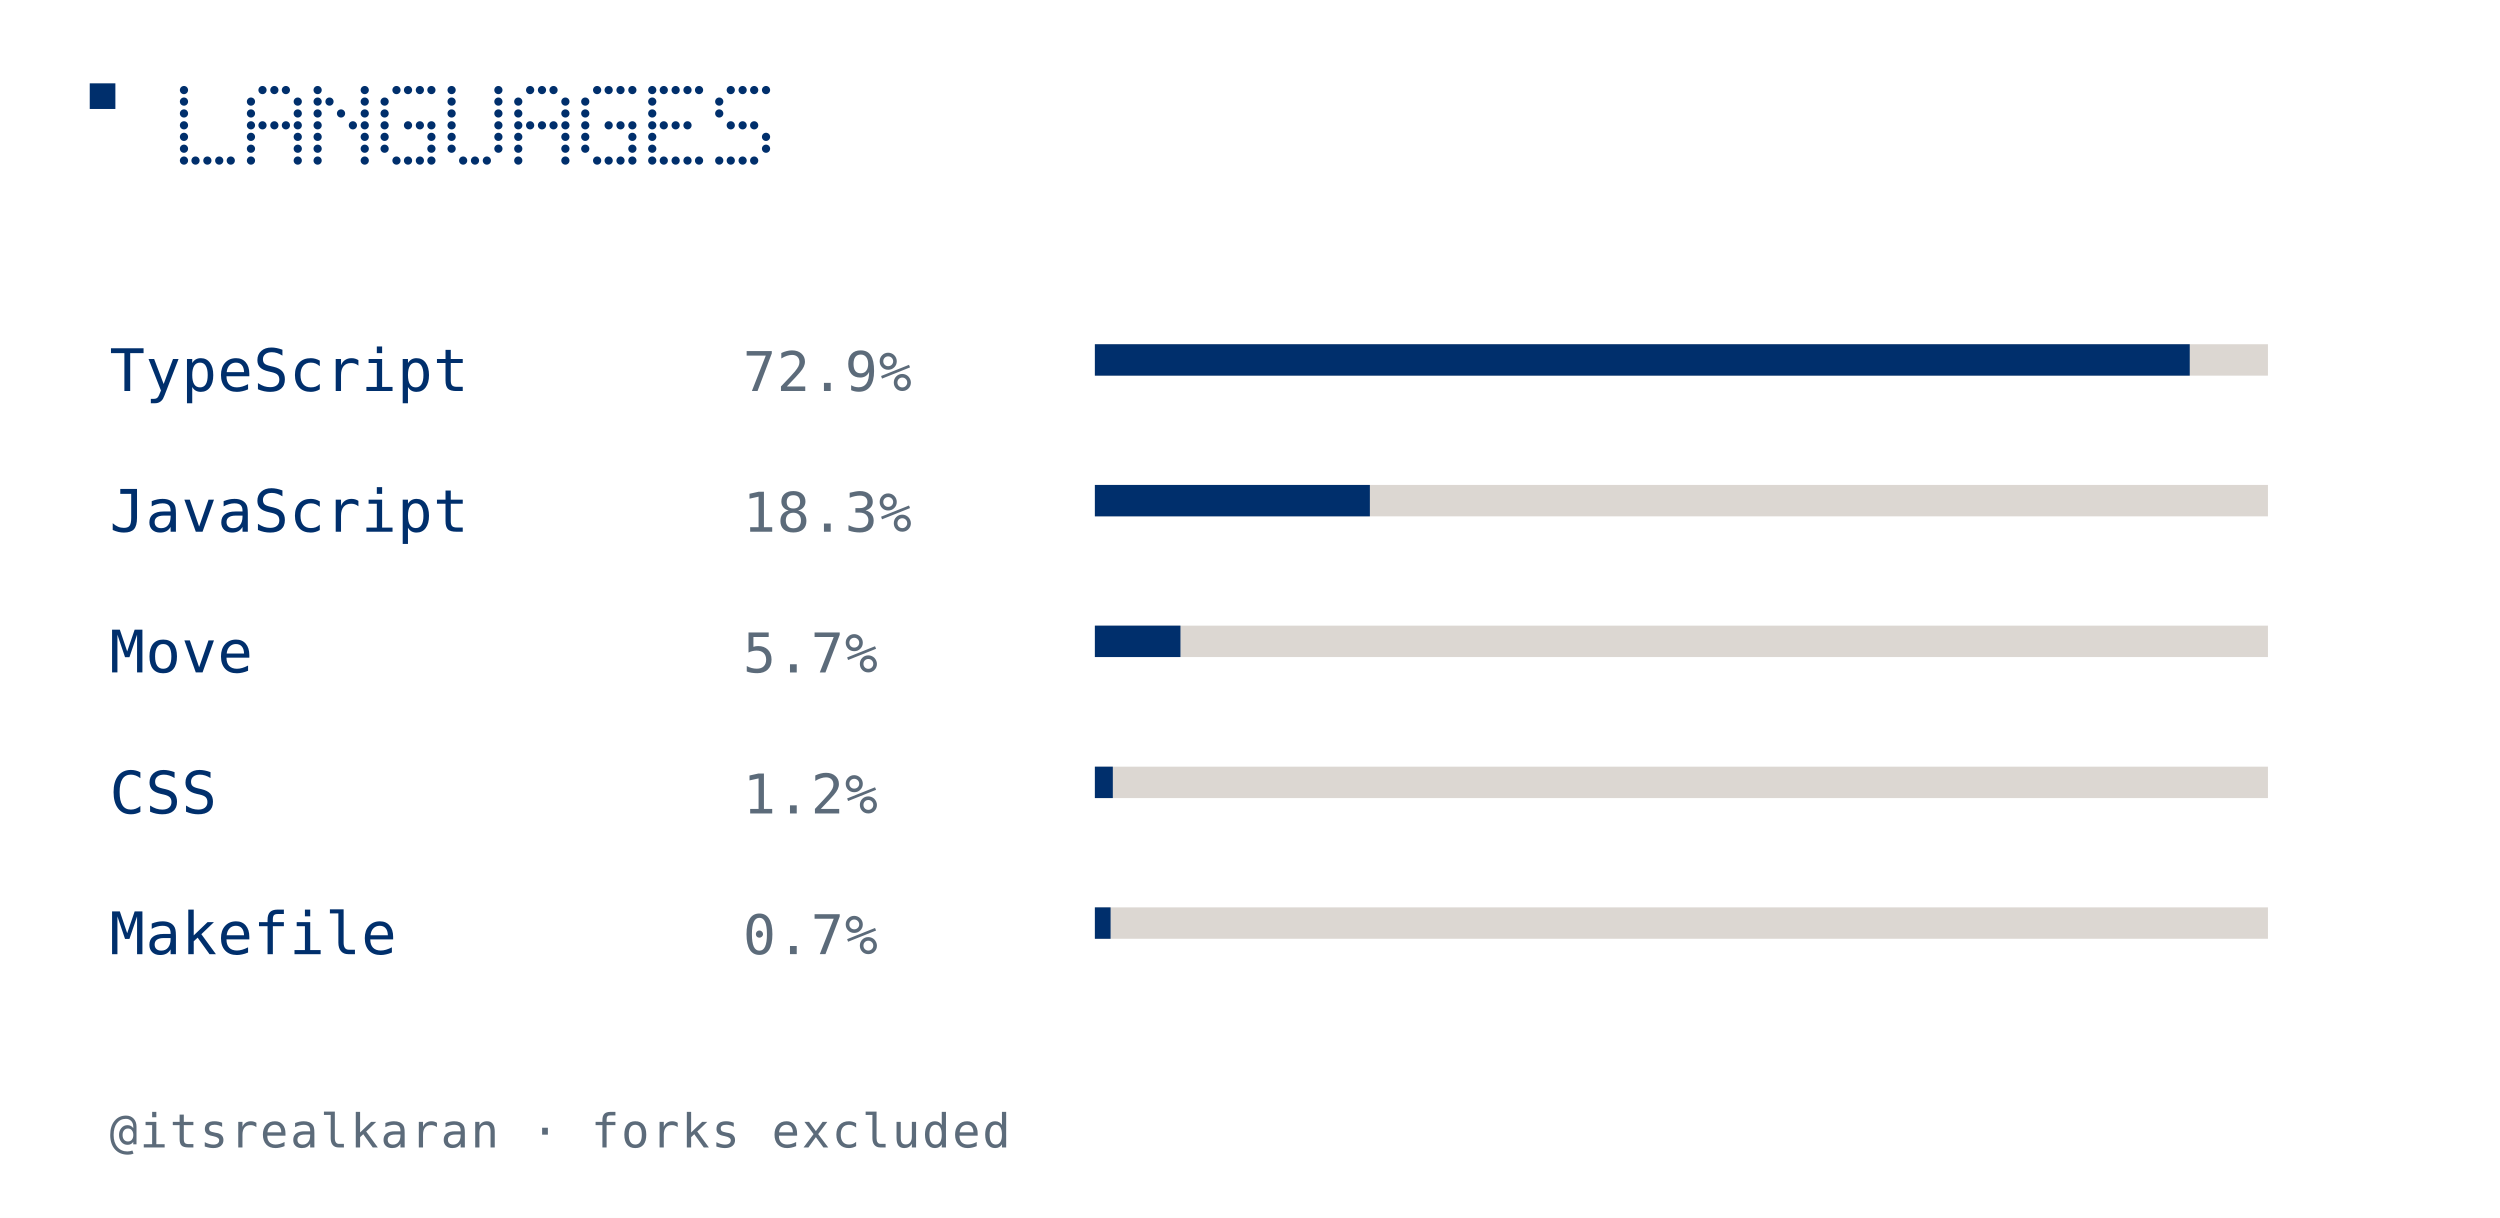
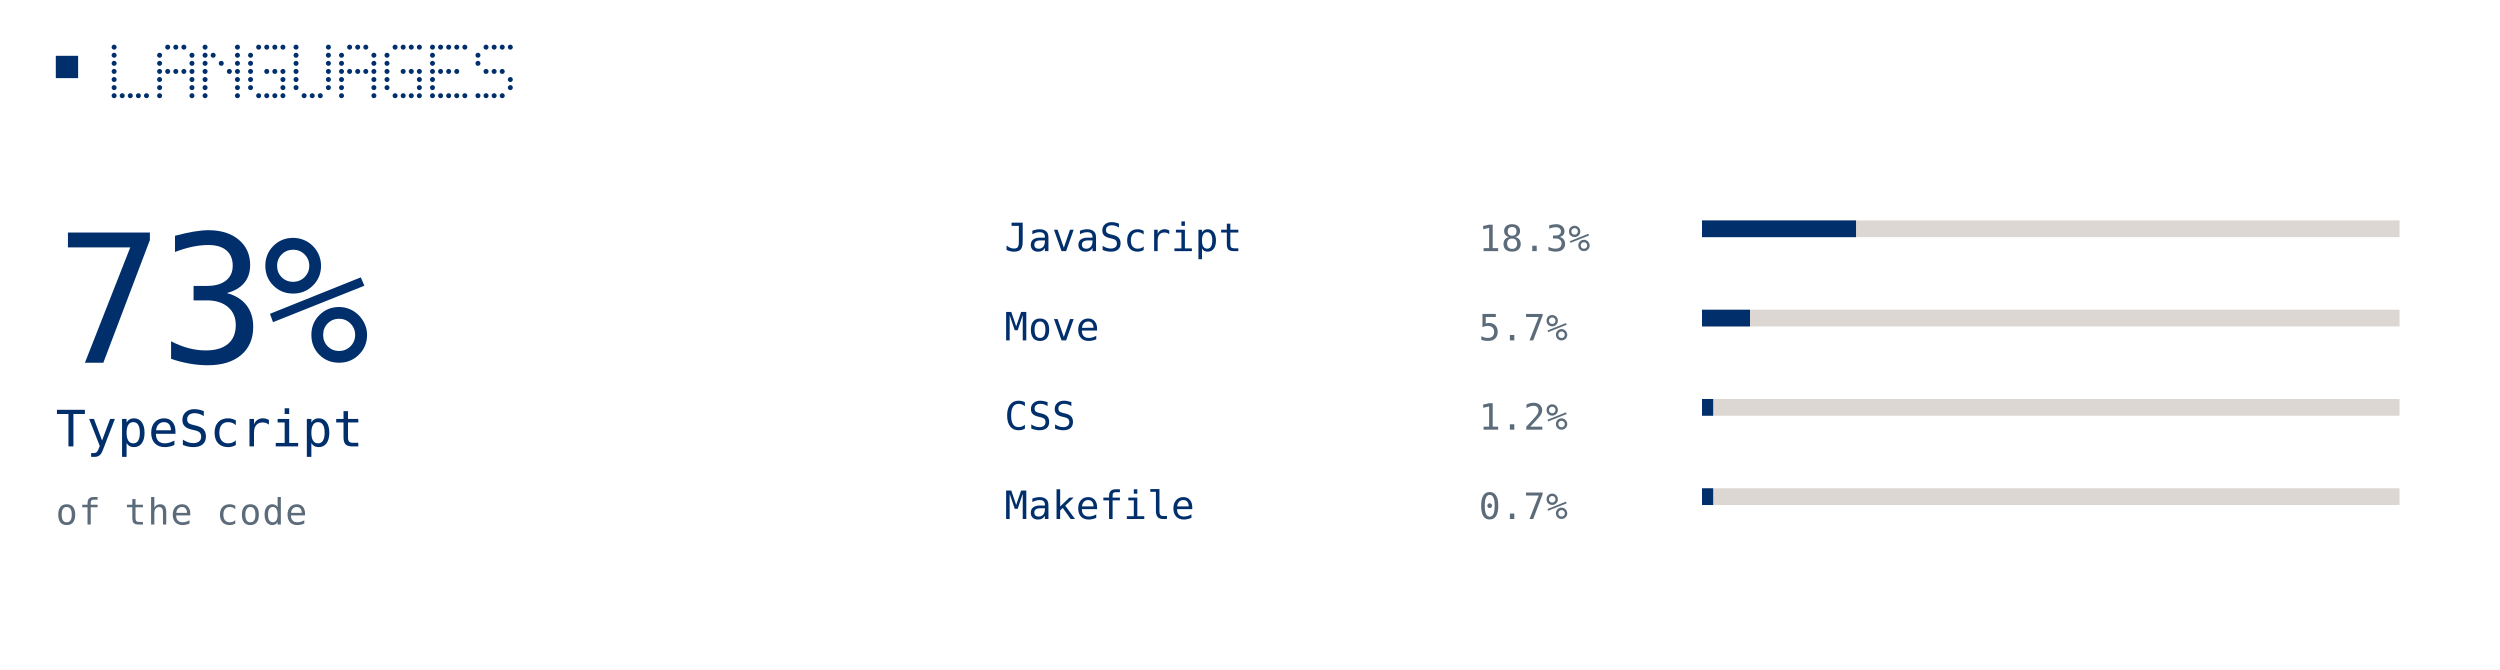
- <svg xmlns="http://www.w3.org/2000/svg" width="780" height="380" viewBox="0 0 780 380" role="img">
-   <rect width="780" height="380" fill="#FFFFFF" />
-   <rect x="28" y="26" width="8" height="8" fill="#002F6C" />
-   <circle cx="57.4" cy="28.1" r="1.28" fill="#002F6C" />
-   <circle cx="57.4" cy="31.7" r="1.28" fill="#002F6C" />
-   <circle cx="57.4" cy="35.4" r="1.28" fill="#002F6C" />
-   <circle cx="57.4" cy="39.1" r="1.28" fill="#002F6C" />
-   <circle cx="57.4" cy="42.7" r="1.28" fill="#002F6C" />
-   <circle cx="57.4" cy="46.4" r="1.28" fill="#002F6C" />
-   <circle cx="57.4" cy="50.1" r="1.28" fill="#002F6C" />
-   <circle cx="61.0" cy="50.1" r="1.28" fill="#002F6C" />
-   <circle cx="64.7" cy="50.1" r="1.28" fill="#002F6C" />
-   <circle cx="68.4" cy="50.1" r="1.28" fill="#002F6C" />
-   <circle cx="72.0" cy="50.1" r="1.28" fill="#002F6C" />
-   <circle cx="81.9" cy="28.1" r="1.28" fill="#002F6C" />
-   <circle cx="85.6" cy="28.1" r="1.28" fill="#002F6C" />
-   <circle cx="89.2" cy="28.1" r="1.28" fill="#002F6C" />
-   <circle cx="78.3" cy="31.7" r="1.28" fill="#002F6C" />
-   <circle cx="92.9" cy="31.7" r="1.28" fill="#002F6C" />
-   <circle cx="78.3" cy="35.4" r="1.28" fill="#002F6C" />
-   <circle cx="92.9" cy="35.4" r="1.28" fill="#002F6C" />
-   <circle cx="78.3" cy="39.1" r="1.28" fill="#002F6C" />
-   <circle cx="81.9" cy="39.1" r="1.28" fill="#002F6C" />
-   <circle cx="85.6" cy="39.1" r="1.28" fill="#002F6C" />
-   <circle cx="89.2" cy="39.1" r="1.28" fill="#002F6C" />
-   <circle cx="92.9" cy="39.1" r="1.28" fill="#002F6C" />
-   <circle cx="78.3" cy="42.7" r="1.28" fill="#002F6C" />
-   <circle cx="92.9" cy="42.7" r="1.28" fill="#002F6C" />
-   <circle cx="78.3" cy="46.4" r="1.28" fill="#002F6C" />
-   <circle cx="92.9" cy="46.4" r="1.28" fill="#002F6C" />
-   <circle cx="78.3" cy="50.1" r="1.28" fill="#002F6C" />
-   <circle cx="92.9" cy="50.1" r="1.28" fill="#002F6C" />
-   <circle cx="99.1" cy="28.1" r="1.28" fill="#002F6C" />
-   <circle cx="113.8" cy="28.1" r="1.28" fill="#002F6C" />
-   <circle cx="99.1" cy="31.7" r="1.28" fill="#002F6C" />
-   <circle cx="102.8" cy="31.7" r="1.28" fill="#002F6C" />
-   <circle cx="113.8" cy="31.7" r="1.28" fill="#002F6C" />
-   <circle cx="99.1" cy="35.4" r="1.28" fill="#002F6C" />
-   <circle cx="106.4" cy="35.4" r="1.28" fill="#002F6C" />
-   <circle cx="113.8" cy="35.4" r="1.28" fill="#002F6C" />
-   <circle cx="99.1" cy="39.1" r="1.28" fill="#002F6C" />
-   <circle cx="110.1" cy="39.1" r="1.28" fill="#002F6C" />
-   <circle cx="113.8" cy="39.1" r="1.28" fill="#002F6C" />
-   <circle cx="99.1" cy="42.7" r="1.28" fill="#002F6C" />
-   <circle cx="113.8" cy="42.7" r="1.28" fill="#002F6C" />
-   <circle cx="99.1" cy="46.4" r="1.28" fill="#002F6C" />
-   <circle cx="113.8" cy="46.4" r="1.28" fill="#002F6C" />
-   <circle cx="99.1" cy="50.1" r="1.28" fill="#002F6C" />
-   <circle cx="113.8" cy="50.1" r="1.28" fill="#002F6C" />
-   <circle cx="123.7" cy="28.1" r="1.28" fill="#002F6C" />
-   <circle cx="127.3" cy="28.1" r="1.28" fill="#002F6C" />
-   <circle cx="131.0" cy="28.1" r="1.28" fill="#002F6C" />
-   <circle cx="134.6" cy="28.1" r="1.28" fill="#002F6C" />
-   <circle cx="120.0" cy="31.7" r="1.28" fill="#002F6C" />
-   <circle cx="120.0" cy="35.4" r="1.28" fill="#002F6C" />
-   <circle cx="120.0" cy="39.1" r="1.28" fill="#002F6C" />
-   <circle cx="127.3" cy="39.1" r="1.28" fill="#002F6C" />
-   <circle cx="131.0" cy="39.1" r="1.28" fill="#002F6C" />
-   <circle cx="134.6" cy="39.1" r="1.28" fill="#002F6C" />
-   <circle cx="120.0" cy="42.7" r="1.28" fill="#002F6C" />
-   <circle cx="134.6" cy="42.7" r="1.28" fill="#002F6C" />
-   <circle cx="120.0" cy="46.4" r="1.28" fill="#002F6C" />
-   <circle cx="134.6" cy="46.4" r="1.28" fill="#002F6C" />
-   <circle cx="123.7" cy="50.1" r="1.28" fill="#002F6C" />
-   <circle cx="127.3" cy="50.1" r="1.28" fill="#002F6C" />
-   <circle cx="131.0" cy="50.1" r="1.28" fill="#002F6C" />
-   <circle cx="134.6" cy="50.1" r="1.28" fill="#002F6C" />
-   <circle cx="140.9" cy="28.1" r="1.28" fill="#002F6C" />
-   <circle cx="155.5" cy="28.1" r="1.28" fill="#002F6C" />
-   <circle cx="140.9" cy="31.7" r="1.28" fill="#002F6C" />
-   <circle cx="155.5" cy="31.7" r="1.28" fill="#002F6C" />
-   <circle cx="140.9" cy="35.4" r="1.28" fill="#002F6C" />
-   <circle cx="155.5" cy="35.4" r="1.28" fill="#002F6C" />
-   <circle cx="140.9" cy="39.1" r="1.28" fill="#002F6C" />
-   <circle cx="155.5" cy="39.1" r="1.28" fill="#002F6C" />
-   <circle cx="140.9" cy="42.7" r="1.28" fill="#002F6C" />
-   <circle cx="155.5" cy="42.7" r="1.28" fill="#002F6C" />
-   <circle cx="140.9" cy="46.4" r="1.28" fill="#002F6C" />
-   <circle cx="155.5" cy="46.4" r="1.28" fill="#002F6C" />
-   <circle cx="144.5" cy="50.1" r="1.28" fill="#002F6C" />
-   <circle cx="148.2" cy="50.1" r="1.28" fill="#002F6C" />
-   <circle cx="151.9" cy="50.1" r="1.28" fill="#002F6C" />
-   <circle cx="165.4" cy="28.1" r="1.28" fill="#002F6C" />
-   <circle cx="169.1" cy="28.1" r="1.28" fill="#002F6C" />
-   <circle cx="172.7" cy="28.1" r="1.28" fill="#002F6C" />
-   <circle cx="161.7" cy="31.7" r="1.28" fill="#002F6C" />
-   <circle cx="176.4" cy="31.7" r="1.28" fill="#002F6C" />
-   <circle cx="161.7" cy="35.4" r="1.28" fill="#002F6C" />
-   <circle cx="176.4" cy="35.4" r="1.28" fill="#002F6C" />
-   <circle cx="161.7" cy="39.1" r="1.28" fill="#002F6C" />
-   <circle cx="165.4" cy="39.1" r="1.28" fill="#002F6C" />
-   <circle cx="169.1" cy="39.1" r="1.28" fill="#002F6C" />
-   <circle cx="172.7" cy="39.1" r="1.28" fill="#002F6C" />
-   <circle cx="176.4" cy="39.1" r="1.28" fill="#002F6C" />
-   <circle cx="161.7" cy="42.7" r="1.28" fill="#002F6C" />
-   <circle cx="176.4" cy="42.7" r="1.28" fill="#002F6C" />
-   <circle cx="161.7" cy="46.4" r="1.28" fill="#002F6C" />
-   <circle cx="176.4" cy="46.4" r="1.28" fill="#002F6C" />
-   <circle cx="161.7" cy="50.1" r="1.28" fill="#002F6C" />
-   <circle cx="176.4" cy="50.1" r="1.28" fill="#002F6C" />
-   <circle cx="186.3" cy="28.1" r="1.28" fill="#002F6C" />
-   <circle cx="189.9" cy="28.1" r="1.28" fill="#002F6C" />
-   <circle cx="193.6" cy="28.1" r="1.28" fill="#002F6C" />
-   <circle cx="197.3" cy="28.1" r="1.28" fill="#002F6C" />
-   <circle cx="182.6" cy="31.7" r="1.28" fill="#002F6C" />
-   <circle cx="182.6" cy="35.4" r="1.28" fill="#002F6C" />
-   <circle cx="182.6" cy="39.1" r="1.28" fill="#002F6C" />
-   <circle cx="189.9" cy="39.1" r="1.28" fill="#002F6C" />
-   <circle cx="193.6" cy="39.1" r="1.28" fill="#002F6C" />
-   <circle cx="197.3" cy="39.1" r="1.28" fill="#002F6C" />
-   <circle cx="182.6" cy="42.7" r="1.28" fill="#002F6C" />
-   <circle cx="197.3" cy="42.7" r="1.28" fill="#002F6C" />
-   <circle cx="182.6" cy="46.4" r="1.28" fill="#002F6C" />
-   <circle cx="197.3" cy="46.4" r="1.28" fill="#002F6C" />
-   <circle cx="186.3" cy="50.1" r="1.28" fill="#002F6C" />
-   <circle cx="189.9" cy="50.1" r="1.28" fill="#002F6C" />
-   <circle cx="193.6" cy="50.1" r="1.28" fill="#002F6C" />
-   <circle cx="197.3" cy="50.1" r="1.28" fill="#002F6C" />
-   <circle cx="203.5" cy="28.1" r="1.28" fill="#002F6C" />
-   <circle cx="207.1" cy="28.1" r="1.28" fill="#002F6C" />
-   <circle cx="210.8" cy="28.1" r="1.28" fill="#002F6C" />
-   <circle cx="214.5" cy="28.1" r="1.28" fill="#002F6C" />
-   <circle cx="218.1" cy="28.1" r="1.28" fill="#002F6C" />
-   <circle cx="203.5" cy="31.7" r="1.28" fill="#002F6C" />
-   <circle cx="203.5" cy="35.4" r="1.28" fill="#002F6C" />
-   <circle cx="203.5" cy="39.1" r="1.28" fill="#002F6C" />
-   <circle cx="207.1" cy="39.1" r="1.28" fill="#002F6C" />
-   <circle cx="210.8" cy="39.1" r="1.28" fill="#002F6C" />
-   <circle cx="214.5" cy="39.1" r="1.28" fill="#002F6C" />
-   <circle cx="203.5" cy="42.7" r="1.28" fill="#002F6C" />
-   <circle cx="203.5" cy="46.4" r="1.28" fill="#002F6C" />
-   <circle cx="203.5" cy="50.1" r="1.28" fill="#002F6C" />
-   <circle cx="207.1" cy="50.1" r="1.28" fill="#002F6C" />
-   <circle cx="210.8" cy="50.1" r="1.28" fill="#002F6C" />
-   <circle cx="214.5" cy="50.1" r="1.28" fill="#002F6C" />
-   <circle cx="218.1" cy="50.1" r="1.28" fill="#002F6C" />
-   <circle cx="228.0" cy="28.1" r="1.28" fill="#002F6C" />
-   <circle cx="231.7" cy="28.1" r="1.28" fill="#002F6C" />
-   <circle cx="235.3" cy="28.1" r="1.28" fill="#002F6C" />
-   <circle cx="239.0" cy="28.1" r="1.28" fill="#002F6C" />
-   <circle cx="224.4" cy="31.7" r="1.28" fill="#002F6C" />
-   <circle cx="224.4" cy="35.4" r="1.28" fill="#002F6C" />
-   <circle cx="228.0" cy="39.1" r="1.28" fill="#002F6C" />
-   <circle cx="231.7" cy="39.1" r="1.28" fill="#002F6C" />
-   <circle cx="235.3" cy="39.1" r="1.28" fill="#002F6C" />
-   <circle cx="239.0" cy="42.7" r="1.28" fill="#002F6C" />
-   <circle cx="239.0" cy="46.4" r="1.28" fill="#002F6C" />
-   <circle cx="224.4" cy="50.1" r="1.28" fill="#002F6C" />
-   <circle cx="228.0" cy="50.1" r="1.28" fill="#002F6C" />
-   <circle cx="231.7" cy="50.1" r="1.28" fill="#002F6C" />
-   <circle cx="235.3" cy="50.1" r="1.28" fill="#002F6C" />
-   <text x="34.2" y="122.0" fill="#002F6C" font-family="ui-monospace, Geist Mono, monospace" font-size="18.3" letter-spacing="0.2" dominant-baseline="auto">TypeScript</text>
-   <text x="231.8" y="122.0" fill="#5C6B7A" font-family="ui-monospace, Geist Mono, monospace" font-size="17.1" letter-spacing="0.3" dominant-baseline="auto">72.9%</text>
-   <rect x="341.6" y="107.4" width="366.0" height="9.8" fill="#DCD7D2" />
-   <rect x="341.6" y="107.4" width="341.6" height="9.8" fill="#002F6C" />
-   <text x="34.2" y="165.9" fill="#002F6C" font-family="ui-monospace, Geist Mono, monospace" font-size="18.3" letter-spacing="0.2" dominant-baseline="auto">JavaScript</text>
-   <text x="231.8" y="165.9" fill="#5C6B7A" font-family="ui-monospace, Geist Mono, monospace" font-size="17.1" letter-spacing="0.3" dominant-baseline="auto">18.3%</text>
-   <rect x="341.6" y="151.3" width="366.0" height="9.8" fill="#DCD7D2" />
-   <rect x="341.6" y="151.3" width="85.8" height="9.8" fill="#002F6C" />
-   <text x="34.2" y="209.8" fill="#002F6C" font-family="ui-monospace, Geist Mono, monospace" font-size="18.3" letter-spacing="0.2" dominant-baseline="auto">Move</text>
-   <text x="231.8" y="209.8" fill="#5C6B7A" font-family="ui-monospace, Geist Mono, monospace" font-size="17.1" letter-spacing="0.3" dominant-baseline="auto">5.7%</text>
-   <rect x="341.6" y="195.2" width="366.0" height="9.8" fill="#DCD7D2" />
-   <rect x="341.6" y="195.2" width="26.7" height="9.8" fill="#002F6C" />
-   <text x="34.2" y="253.8" fill="#002F6C" font-family="ui-monospace, Geist Mono, monospace" font-size="18.3" letter-spacing="0.2" dominant-baseline="auto">CSS</text>
-   <text x="231.8" y="253.8" fill="#5C6B7A" font-family="ui-monospace, Geist Mono, monospace" font-size="17.1" letter-spacing="0.3" dominant-baseline="auto">1.2%</text>
-   <rect x="341.6" y="239.2" width="366.0" height="9.8" fill="#DCD7D2" />
-   <rect x="341.6" y="239.2" width="5.6" height="9.8" fill="#002F6C" />
-   <text x="34.2" y="297.7" fill="#002F6C" font-family="ui-monospace, Geist Mono, monospace" font-size="18.3" letter-spacing="0.2" dominant-baseline="auto">Makefile</text>
-   <text x="231.8" y="297.7" fill="#5C6B7A" font-family="ui-monospace, Geist Mono, monospace" font-size="17.1" letter-spacing="0.3" dominant-baseline="auto">0.7%</text>
-   <rect x="341.6" y="283.1" width="366.0" height="9.8" fill="#DCD7D2" />
-   <rect x="341.6" y="283.1" width="4.9" height="9.8" fill="#002F6C" />
-   <text x="34.2" y="358.0" fill="#5C6B7A" font-family="ui-monospace, Geist Mono, monospace" font-size="14.6" letter-spacing="0.6" dominant-baseline="auto">@itsrealkaran · forks excluded</text>
+ <svg xmlns="http://www.w3.org/2000/svg" width="896" height="240" viewBox="0 0 896 240" role="img">
+   <rect width="896" height="240" fill="#FFFFFF" />
+   <rect x="20" y="20" width="8" height="8" fill="#002F6C" />
+   <circle cx="40.9" cy="16.9" r="0.90" fill="#002F6C" />
+   <circle cx="40.9" cy="19.8" r="0.90" fill="#002F6C" />
+   <circle cx="40.9" cy="22.7" r="0.90" fill="#002F6C" />
+   <circle cx="40.9" cy="25.6" r="0.90" fill="#002F6C" />
+   <circle cx="40.9" cy="28.5" r="0.90" fill="#002F6C" />
+   <circle cx="40.9" cy="31.4" r="0.90" fill="#002F6C" />
+   <circle cx="40.9" cy="34.3" r="0.90" fill="#002F6C" />
+   <circle cx="43.8" cy="34.3" r="0.90" fill="#002F6C" />
+   <circle cx="46.7" cy="34.3" r="0.90" fill="#002F6C" />
+   <circle cx="49.6" cy="34.3" r="0.90" fill="#002F6C" />
+   <circle cx="52.5" cy="34.3" r="0.90" fill="#002F6C" />
+   <circle cx="60.1" cy="16.9" r="0.90" fill="#002F6C" />
+   <circle cx="63.0" cy="16.9" r="0.90" fill="#002F6C" />
+   <circle cx="65.9" cy="16.9" r="0.90" fill="#002F6C" />
+   <circle cx="57.2" cy="19.8" r="0.90" fill="#002F6C" />
+   <circle cx="68.8" cy="19.8" r="0.90" fill="#002F6C" />
+   <circle cx="57.2" cy="22.7" r="0.90" fill="#002F6C" />
+   <circle cx="68.8" cy="22.7" r="0.90" fill="#002F6C" />
+   <circle cx="57.2" cy="25.6" r="0.90" fill="#002F6C" />
+   <circle cx="60.1" cy="25.6" r="0.90" fill="#002F6C" />
+   <circle cx="63.0" cy="25.6" r="0.90" fill="#002F6C" />
+   <circle cx="65.9" cy="25.6" r="0.90" fill="#002F6C" />
+   <circle cx="68.8" cy="25.6" r="0.90" fill="#002F6C" />
+   <circle cx="57.2" cy="28.5" r="0.90" fill="#002F6C" />
+   <circle cx="68.8" cy="28.5" r="0.90" fill="#002F6C" />
+   <circle cx="57.2" cy="31.4" r="0.90" fill="#002F6C" />
+   <circle cx="68.8" cy="31.4" r="0.90" fill="#002F6C" />
+   <circle cx="57.2" cy="34.3" r="0.90" fill="#002F6C" />
+   <circle cx="68.8" cy="34.3" r="0.90" fill="#002F6C" />
+   <circle cx="73.5" cy="16.9" r="0.90" fill="#002F6C" />
+   <circle cx="85.1" cy="16.9" r="0.90" fill="#002F6C" />
+   <circle cx="73.5" cy="19.8" r="0.90" fill="#002F6C" />
+   <circle cx="76.4" cy="19.8" r="0.90" fill="#002F6C" />
+   <circle cx="85.1" cy="19.8" r="0.90" fill="#002F6C" />
+   <circle cx="73.5" cy="22.7" r="0.90" fill="#002F6C" />
+   <circle cx="79.3" cy="22.7" r="0.90" fill="#002F6C" />
+   <circle cx="85.1" cy="22.7" r="0.90" fill="#002F6C" />
+   <circle cx="73.5" cy="25.6" r="0.90" fill="#002F6C" />
+   <circle cx="82.2" cy="25.6" r="0.90" fill="#002F6C" />
+   <circle cx="85.1" cy="25.6" r="0.90" fill="#002F6C" />
+   <circle cx="73.5" cy="28.5" r="0.90" fill="#002F6C" />
+   <circle cx="85.1" cy="28.5" r="0.90" fill="#002F6C" />
+   <circle cx="73.5" cy="31.4" r="0.90" fill="#002F6C" />
+   <circle cx="85.1" cy="31.4" r="0.90" fill="#002F6C" />
+   <circle cx="73.5" cy="34.3" r="0.90" fill="#002F6C" />
+   <circle cx="85.1" cy="34.3" r="0.90" fill="#002F6C" />
+   <circle cx="92.7" cy="16.9" r="0.90" fill="#002F6C" />
+   <circle cx="95.6" cy="16.9" r="0.90" fill="#002F6C" />
+   <circle cx="98.5" cy="16.9" r="0.90" fill="#002F6C" />
+   <circle cx="101.4" cy="16.9" r="0.90" fill="#002F6C" />
+   <circle cx="89.8" cy="19.8" r="0.90" fill="#002F6C" />
+   <circle cx="89.8" cy="22.7" r="0.90" fill="#002F6C" />
+   <circle cx="89.8" cy="25.6" r="0.90" fill="#002F6C" />
+   <circle cx="95.6" cy="25.6" r="0.90" fill="#002F6C" />
+   <circle cx="98.5" cy="25.6" r="0.90" fill="#002F6C" />
+   <circle cx="101.4" cy="25.6" r="0.90" fill="#002F6C" />
+   <circle cx="89.8" cy="28.5" r="0.90" fill="#002F6C" />
+   <circle cx="101.4" cy="28.5" r="0.90" fill="#002F6C" />
+   <circle cx="89.8" cy="31.4" r="0.90" fill="#002F6C" />
+   <circle cx="101.4" cy="31.4" r="0.90" fill="#002F6C" />
+   <circle cx="92.7" cy="34.3" r="0.90" fill="#002F6C" />
+   <circle cx="95.6" cy="34.3" r="0.90" fill="#002F6C" />
+   <circle cx="98.5" cy="34.3" r="0.90" fill="#002F6C" />
+   <circle cx="101.4" cy="34.3" r="0.90" fill="#002F6C" />
+   <circle cx="106.1" cy="16.9" r="0.90" fill="#002F6C" />
+   <circle cx="117.7" cy="16.9" r="0.90" fill="#002F6C" />
+   <circle cx="106.1" cy="19.8" r="0.90" fill="#002F6C" />
+   <circle cx="117.7" cy="19.8" r="0.90" fill="#002F6C" />
+   <circle cx="106.1" cy="22.7" r="0.90" fill="#002F6C" />
+   <circle cx="117.7" cy="22.7" r="0.90" fill="#002F6C" />
+   <circle cx="106.1" cy="25.6" r="0.90" fill="#002F6C" />
+   <circle cx="117.7" cy="25.6" r="0.90" fill="#002F6C" />
+   <circle cx="106.1" cy="28.5" r="0.90" fill="#002F6C" />
+   <circle cx="117.7" cy="28.5" r="0.90" fill="#002F6C" />
+   <circle cx="106.1" cy="31.4" r="0.90" fill="#002F6C" />
+   <circle cx="117.7" cy="31.4" r="0.90" fill="#002F6C" />
+   <circle cx="109.0" cy="34.3" r="0.90" fill="#002F6C" />
+   <circle cx="111.9" cy="34.3" r="0.90" fill="#002F6C" />
+   <circle cx="114.8" cy="34.3" r="0.90" fill="#002F6C" />
+   <circle cx="125.3" cy="16.9" r="0.90" fill="#002F6C" />
+   <circle cx="128.2" cy="16.9" r="0.90" fill="#002F6C" />
+   <circle cx="131.1" cy="16.9" r="0.90" fill="#002F6C" />
+   <circle cx="122.4" cy="19.8" r="0.90" fill="#002F6C" />
+   <circle cx="134.0" cy="19.8" r="0.90" fill="#002F6C" />
+   <circle cx="122.4" cy="22.7" r="0.90" fill="#002F6C" />
+   <circle cx="134.0" cy="22.7" r="0.90" fill="#002F6C" />
+   <circle cx="122.4" cy="25.6" r="0.90" fill="#002F6C" />
+   <circle cx="125.3" cy="25.6" r="0.90" fill="#002F6C" />
+   <circle cx="128.2" cy="25.6" r="0.90" fill="#002F6C" />
+   <circle cx="131.1" cy="25.6" r="0.90" fill="#002F6C" />
+   <circle cx="134.0" cy="25.6" r="0.90" fill="#002F6C" />
+   <circle cx="122.4" cy="28.5" r="0.90" fill="#002F6C" />
+   <circle cx="134.0" cy="28.5" r="0.90" fill="#002F6C" />
+   <circle cx="122.4" cy="31.4" r="0.90" fill="#002F6C" />
+   <circle cx="134.0" cy="31.4" r="0.90" fill="#002F6C" />
+   <circle cx="122.4" cy="34.3" r="0.90" fill="#002F6C" />
+   <circle cx="134.0" cy="34.3" r="0.90" fill="#002F6C" />
+   <circle cx="141.6" cy="16.9" r="0.90" fill="#002F6C" />
+   <circle cx="144.5" cy="16.9" r="0.90" fill="#002F6C" />
+   <circle cx="147.4" cy="16.9" r="0.90" fill="#002F6C" />
+   <circle cx="150.3" cy="16.9" r="0.90" fill="#002F6C" />
+   <circle cx="138.7" cy="19.8" r="0.90" fill="#002F6C" />
+   <circle cx="138.7" cy="22.7" r="0.90" fill="#002F6C" />
+   <circle cx="138.7" cy="25.6" r="0.90" fill="#002F6C" />
+   <circle cx="144.5" cy="25.6" r="0.90" fill="#002F6C" />
+   <circle cx="147.4" cy="25.6" r="0.90" fill="#002F6C" />
+   <circle cx="150.3" cy="25.6" r="0.90" fill="#002F6C" />
+   <circle cx="138.7" cy="28.5" r="0.90" fill="#002F6C" />
+   <circle cx="150.3" cy="28.5" r="0.90" fill="#002F6C" />
+   <circle cx="138.7" cy="31.4" r="0.90" fill="#002F6C" />
+   <circle cx="150.3" cy="31.4" r="0.90" fill="#002F6C" />
+   <circle cx="141.6" cy="34.3" r="0.90" fill="#002F6C" />
+   <circle cx="144.5" cy="34.3" r="0.90" fill="#002F6C" />
+   <circle cx="147.4" cy="34.3" r="0.90" fill="#002F6C" />
+   <circle cx="150.3" cy="34.3" r="0.90" fill="#002F6C" />
+   <circle cx="155.0" cy="16.9" r="0.90" fill="#002F6C" />
+   <circle cx="157.9" cy="16.9" r="0.90" fill="#002F6C" />
+   <circle cx="160.8" cy="16.9" r="0.90" fill="#002F6C" />
+   <circle cx="163.7" cy="16.9" r="0.90" fill="#002F6C" />
+   <circle cx="166.6" cy="16.9" r="0.90" fill="#002F6C" />
+   <circle cx="155.0" cy="19.8" r="0.90" fill="#002F6C" />
+   <circle cx="155.0" cy="22.7" r="0.90" fill="#002F6C" />
+   <circle cx="155.0" cy="25.6" r="0.90" fill="#002F6C" />
+   <circle cx="157.9" cy="25.6" r="0.90" fill="#002F6C" />
+   <circle cx="160.8" cy="25.6" r="0.90" fill="#002F6C" />
+   <circle cx="163.7" cy="25.6" r="0.90" fill="#002F6C" />
+   <circle cx="155.0" cy="28.5" r="0.90" fill="#002F6C" />
+   <circle cx="155.0" cy="31.4" r="0.90" fill="#002F6C" />
+   <circle cx="155.0" cy="34.3" r="0.90" fill="#002F6C" />
+   <circle cx="157.9" cy="34.3" r="0.90" fill="#002F6C" />
+   <circle cx="160.8" cy="34.3" r="0.90" fill="#002F6C" />
+   <circle cx="163.7" cy="34.3" r="0.90" fill="#002F6C" />
+   <circle cx="166.6" cy="34.3" r="0.90" fill="#002F6C" />
+   <circle cx="174.2" cy="16.9" r="0.90" fill="#002F6C" />
+   <circle cx="177.1" cy="16.9" r="0.90" fill="#002F6C" />
+   <circle cx="180.0" cy="16.9" r="0.90" fill="#002F6C" />
+   <circle cx="182.9" cy="16.9" r="0.90" fill="#002F6C" />
+   <circle cx="171.3" cy="19.8" r="0.90" fill="#002F6C" />
+   <circle cx="171.3" cy="22.7" r="0.90" fill="#002F6C" />
+   <circle cx="174.2" cy="25.6" r="0.90" fill="#002F6C" />
+   <circle cx="177.1" cy="25.6" r="0.90" fill="#002F6C" />
+   <circle cx="180.0" cy="25.6" r="0.90" fill="#002F6C" />
+   <circle cx="182.9" cy="28.5" r="0.90" fill="#002F6C" />
+   <circle cx="182.9" cy="31.4" r="0.90" fill="#002F6C" />
+   <circle cx="171.3" cy="34.3" r="0.90" fill="#002F6C" />
+   <circle cx="174.2" cy="34.3" r="0.90" fill="#002F6C" />
+   <circle cx="177.1" cy="34.3" r="0.90" fill="#002F6C" />
+   <circle cx="180.0" cy="34.3" r="0.90" fill="#002F6C" />
+   <text x="20" y="130" fill="#002F6C" font-family="ui-monospace, Geist Mono, monospace" font-size="64" letter-spacing="-1.5" dominant-baseline="auto">73%</text>
+   <text x="20" y="160" fill="#002F6C" font-family="ui-monospace, Geist Mono, monospace" font-size="18" letter-spacing="0.2" dominant-baseline="auto">TypeScript</text>
+   <text x="20" y="188" fill="#5C6B7A" font-family="ui-monospace, Geist Mono, monospace" font-size="13" letter-spacing="0.4" dominant-baseline="auto">of the code</text>
+   <text x="360" y="90" fill="#002F6C" font-family="ui-monospace, Geist Mono, monospace" font-size="14" letter-spacing="0.1" dominant-baseline="auto">JavaScript</text>
+   <text x="530" y="90" fill="#5C6B7A" font-family="ui-monospace, Geist Mono, monospace" font-size="13" letter-spacing="0.2" dominant-baseline="auto">18.3%</text>
+   <rect x="610" y="79" width="250" height="6" fill="#DCD7D2" />
+   <rect x="610" y="79" width="55.2" height="6" fill="#002F6C" />
+   <text x="360" y="122" fill="#002F6C" font-family="ui-monospace, Geist Mono, monospace" font-size="14" letter-spacing="0.1" dominant-baseline="auto">Move</text>
+   <text x="530" y="122" fill="#5C6B7A" font-family="ui-monospace, Geist Mono, monospace" font-size="13" letter-spacing="0.2" dominant-baseline="auto">5.7%</text>
+   <rect x="610" y="111" width="250" height="6" fill="#DCD7D2" />
+   <rect x="610" y="111" width="17.2" height="6" fill="#002F6C" />
+   <text x="360" y="154" fill="#002F6C" font-family="ui-monospace, Geist Mono, monospace" font-size="14" letter-spacing="0.1" dominant-baseline="auto">CSS</text>
+   <text x="530" y="154" fill="#5C6B7A" font-family="ui-monospace, Geist Mono, monospace" font-size="13" letter-spacing="0.2" dominant-baseline="auto">1.2%</text>
+   <rect x="610" y="143" width="250" height="6" fill="#DCD7D2" />
+   <rect x="610" y="143" width="4.0" height="6" fill="#002F6C" />
+   <text x="360" y="186" fill="#002F6C" font-family="ui-monospace, Geist Mono, monospace" font-size="14" letter-spacing="0.1" dominant-baseline="auto">Makefile</text>
+   <text x="530" y="186" fill="#5C6B7A" font-family="ui-monospace, Geist Mono, monospace" font-size="13" letter-spacing="0.2" dominant-baseline="auto">0.7%</text>
+   <rect x="610" y="175" width="250" height="6" fill="#DCD7D2" />
+   <rect x="610" y="175" width="4.0" height="6" fill="#002F6C" />
</svg>
